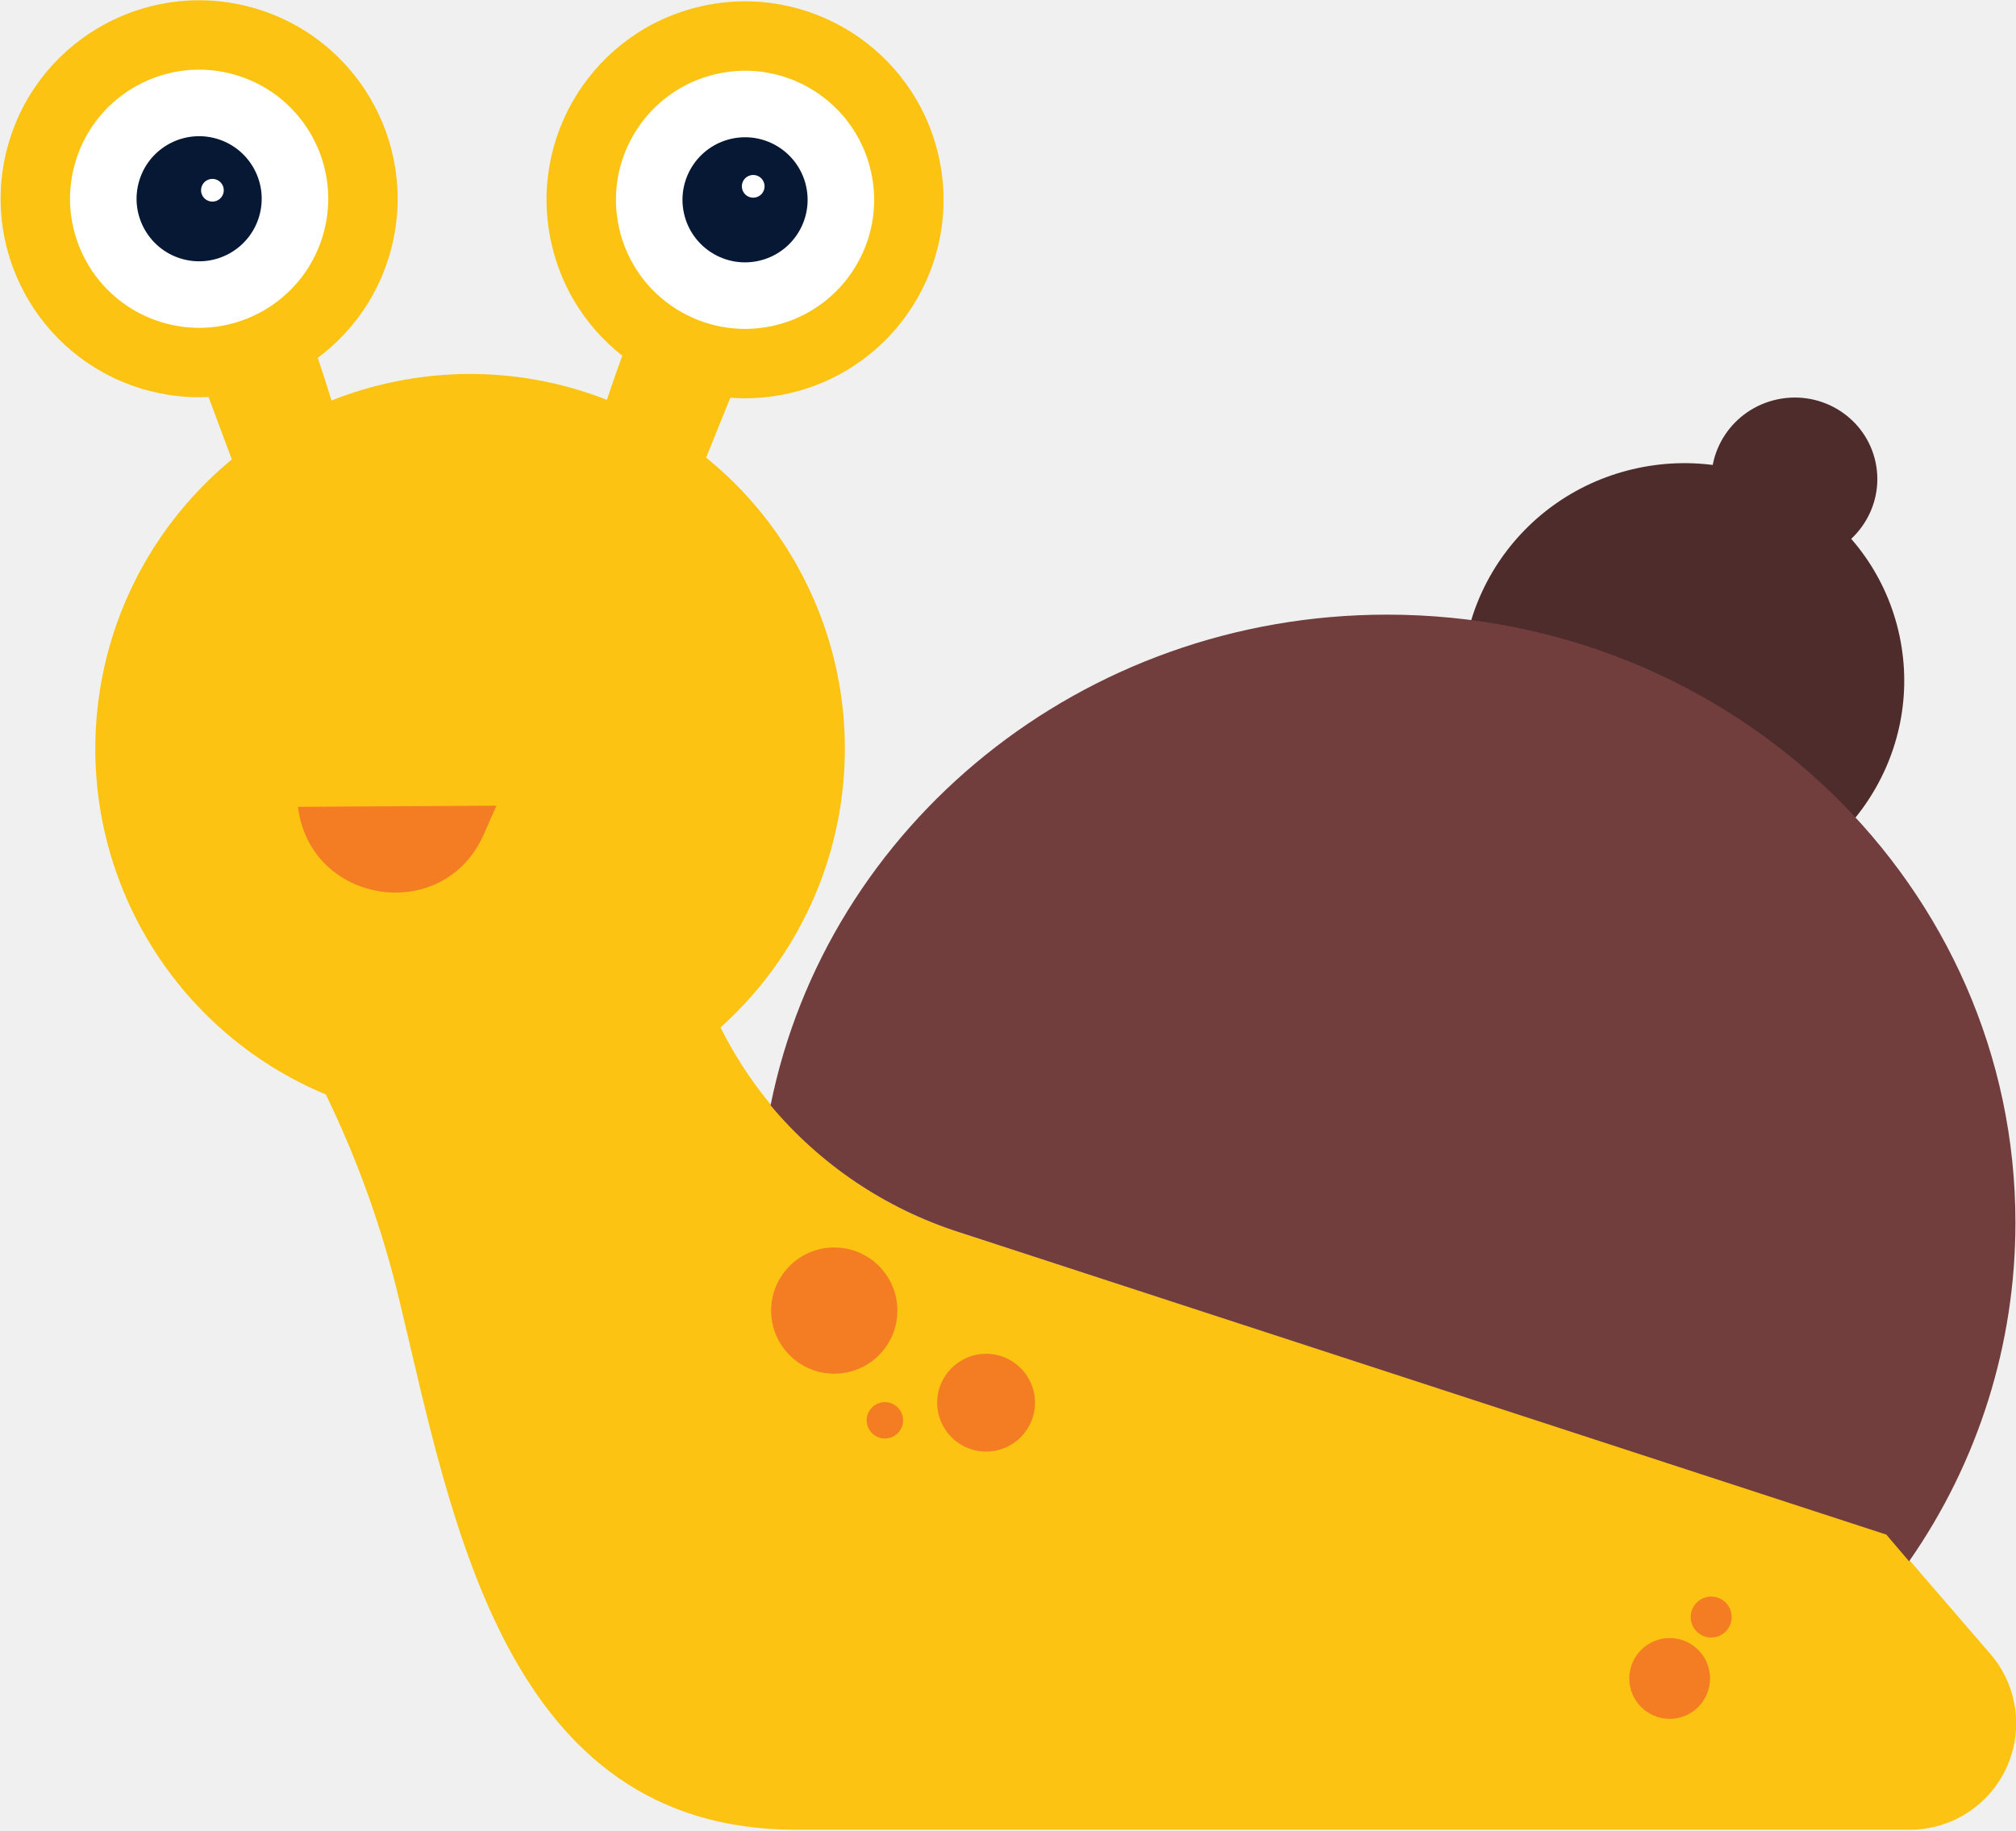
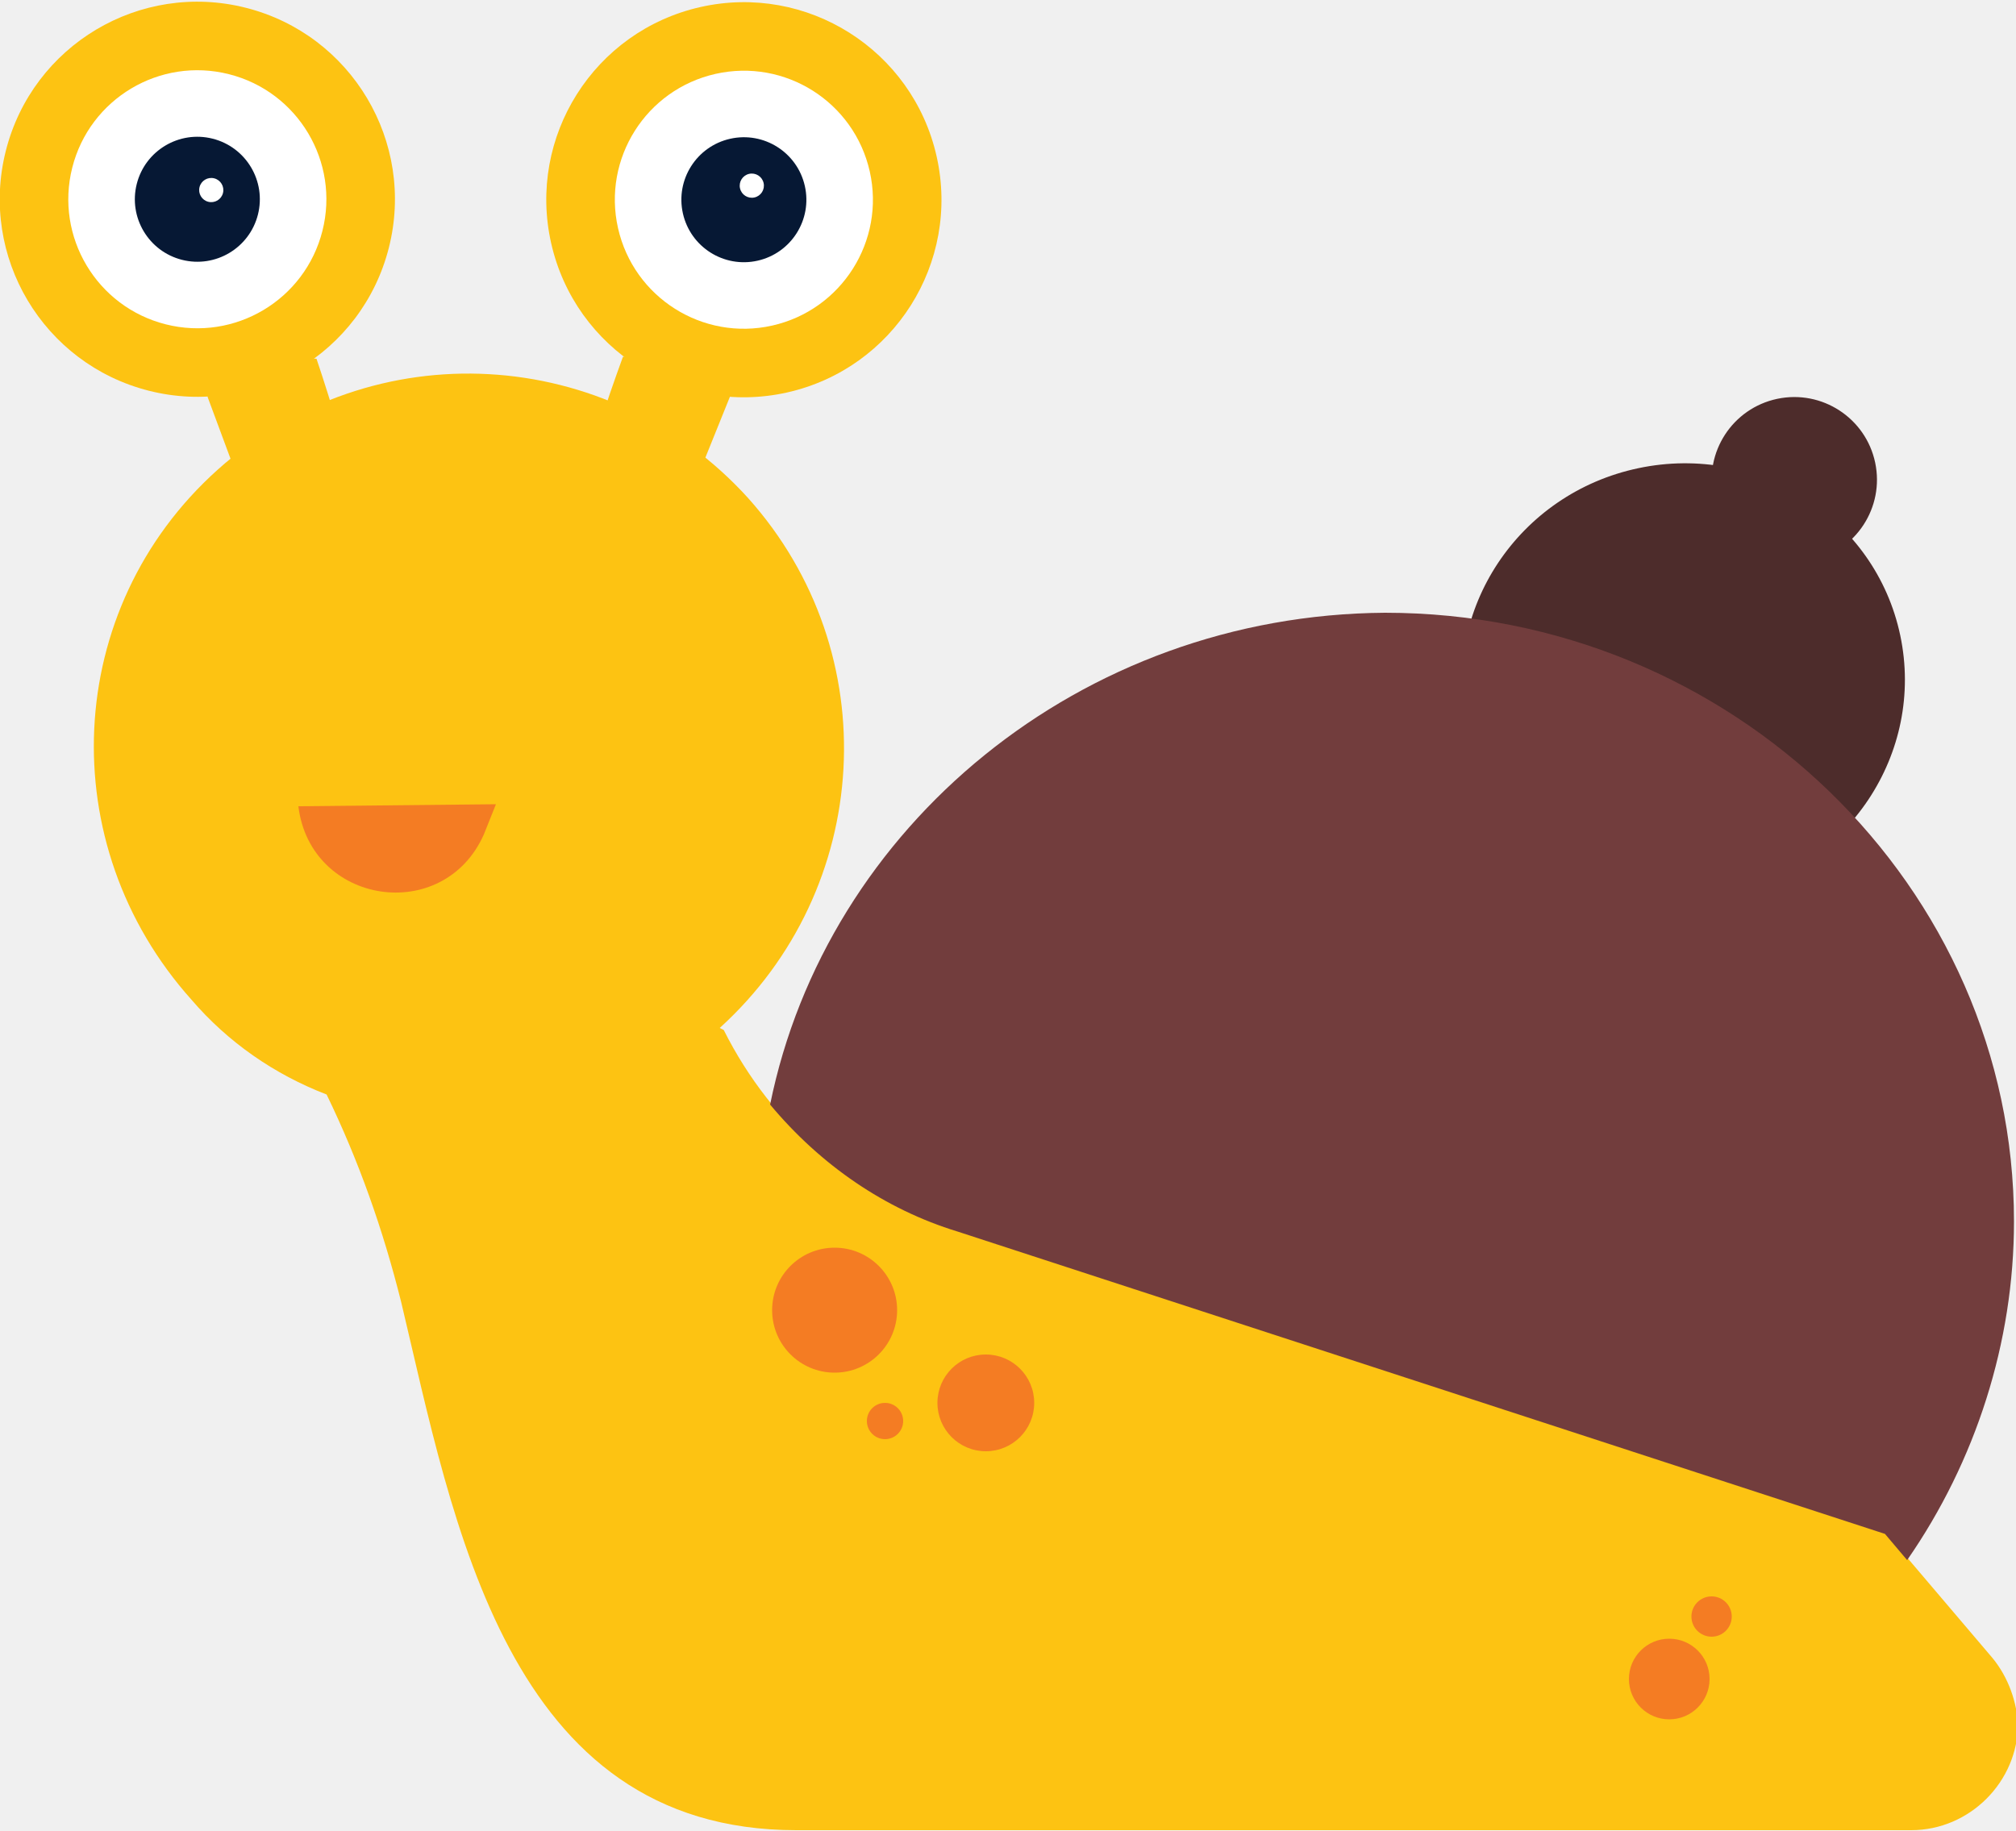
- <svg xmlns="http://www.w3.org/2000/svg" id="Layer_2" data-name="Layer 2" width="354.5" height="321.9" viewBox="0 0 354.5 321.9">
-   <defs>
-     <style>
-       .cls-1 {
-         fill: #4d2c2b;
-       }
- 
-       .cls-2 {
-         fill: #fdc312;
-       }
- 
-       .cls-3 {
-         fill: #723d3d;
-       }
- 
-       .cls-4 {
-         fill: #fff;
-       }
- 
-       .cls-5 {
-         fill: #061834;
-       }
- 
-       .cls-6 {
-         fill: #f47c23;
-       }
-     </style>
-   </defs>
+ <svg xmlns="http://www.w3.org/2000/svg" version="1.1" id="Layer_2" x="0px" y="0px" viewBox="0 0 100 90.8" style="enable-background:new 0 0 100 90.8;" xml:space="preserve">
+   <style type="text/css">
+ 	.st0{fill:#4D2C2B;}
+ 	.st1{fill:#FDC312;}
+ 	.st2{fill:#723D3D;}
+ 	.st3{fill:#FFFFFF;}
+ 	.st4{fill:#061834;}
+ 	.st5{fill:#F47C23;}
+ </style>
  <g>
-     <ellipse class="cls-1" cx="315.5" cy="84.4" rx="14.6" ry="14.4" transform="translate(-10.6 66.8) rotate(-11.9)" />
-     <ellipse class="cls-1" cx="296" cy="119.9" rx="38.9" ry="38.4" transform="translate(-18.4 63.6) rotate(-11.9)" />
-     <circle class="cls-2" cx="131" cy="35.1" r="34.9" transform="translate(-4.5 29.7) rotate(-12.7)" />
-     <path class="cls-2" d="M350,290.9l-18.2-21.1L168.6,216.7A71.3,71.3,0,0,1,127,181.3l-.3-.6a65.9,65.9,0,1,0-69.4,11.8,176.7,176.7,0,0,1,13,36.5c9.3,38.7,18.6,92.8,69.6,92.8H335.8A18.7,18.7,0,0,0,350,290.9Z" />
-     <path class="cls-3" d="M168.6,216.7l163.1,53.2,4,4.7a104,104,0,0,0,18.7-59.6c0-59-49.5-106.9-110.5-106.9-53.7,0-98.5,37.1-108.4,86.3A71.8,71.8,0,0,0,168.6,216.7Z" />
-     <circle class="cls-2" cx="35" cy="35" r="34.9" transform="translate(-7.5 60.3) rotate(-75.8)" />
-     <circle class="cls-4" cx="35" cy="35" r="22.7" transform="translate(-7.5 60.3) rotate(-75.8)" />
-     <circle class="cls-5" cx="35" cy="35" r="11" transform="translate(-7.5 60.3) rotate(-75.8)" />
-     <circle class="cls-4" cx="37.4" cy="33.5" r="2" transform="translate(-4.3 61.5) rotate(-75.8)" />
-     <circle class="cls-4" cx="131" cy="35.1" r="22.7" transform="translate(-4.5 29.7) rotate(-12.7)" />
-     <circle class="cls-5" cx="131" cy="35.1" r="11" transform="translate(-4.5 29.7) rotate(-12.7)" />
-     <circle class="cls-4" cx="132.5" cy="32.7" r="2" transform="translate(-4 30) rotate(-12.7)" />
-     <path class="cls-2" d="M36.7,69.9l8.2,22s16.2-2.6,17-5.7-6-23.2-6-23.2l-17.2-1Z" />
-     <path class="cls-2" d="M128.4,70l-8.8,21.8s-16.1-3.1-16.8-6.1,6.6-23.1,6.6-23.1l17.2-.6Z" />
-     <path class="cls-6" d="M52.4,141.9h0c2.1,17.2,25.5,20.8,32.6,5l2.3-5.2Z" />
-     <circle class="cls-6" cx="146.7" cy="230.5" r="11.1" />
-     <circle class="cls-6" cx="155.6" cy="249.8" r="3.2" />
-     <circle class="cls-6" cx="173.4" cy="246.7" r="8.6" />
-     <circle class="cls-6" cx="300.9" cy="284.4" r="3.6" />
-     <circle class="cls-6" cx="293.6" cy="295.2" r="7.1" />
+     <ellipse transform="matrix(0.9785 -0.2062 0.2062 0.9785 -2.991 18.8622)" class="st0" cx="89" cy="23.8" rx="4.1" ry="4.1" />
+     <ellipse transform="matrix(0.9785 -0.2062 0.2062 0.9785 -5.1784 17.9397)" class="st0" cx="83.5" cy="33.8" rx="11" ry="10.8" />
+     <ellipse transform="matrix(0.9755 -0.2198 0.2198 0.9755 -1.2733 8.3622)" class="st1" cx="36.9" cy="9.9" rx="9.8" ry="9.8" />
+     <path class="st1" d="M98.7,82.1l-5.1-6l-46-15c-5.1-1.6-9.3-5.2-11.7-10L35.7,51c7.6-6.9,8.3-18.6,1.4-26.3   c-6.9-7.6-18.6-8.3-26.3-1.4S2.6,41.9,9.5,49.6c1.8,2.1,4.1,3.7,6.7,4.7c1.6,3.3,2.8,6.7,3.7,10.3c2.6,10.9,5.2,26.2,19.6,26.2   h55.3c2.9,0,5.3-2.4,5.3-5.3C100,84.2,99.5,83,98.7,82.1z" />
+     <path class="st2" d="M47.5,61.1l46,15l1.1,1.3c3.4-4.9,5.3-10.8,5.3-16.8c0-16.6-14-30.2-31.2-30.2C53.6,30.5,41,41,38.2,54.8   C40.7,57.8,43.9,60,47.5,61.1z" />
+     <ellipse transform="matrix(0.2453 -0.9694 0.9694 0.2453 -2.1152 16.9818)" class="st1" cx="9.8" cy="9.8" rx="9.8" ry="9.8" />
+     <ellipse transform="matrix(0.2453 -0.9694 0.9694 0.2453 -2.1152 16.9818)" class="st3" cx="9.8" cy="9.8" rx="6.4" ry="6.4" />
+     <ellipse transform="matrix(0.2453 -0.9694 0.9694 0.2453 -2.1152 16.9818)" class="st4" cx="9.8" cy="9.8" rx="3.1" ry="3.1" />
+     <ellipse transform="matrix(0.2453 -0.9694 0.9694 0.2453 -1.2092 17.3021)" class="st3" cx="10.5" cy="9.4" rx="0.6" ry="0.6" />
+     <ellipse transform="matrix(0.9755 -0.2198 0.2198 0.9755 -1.2733 8.3622)" class="st3" cx="36.9" cy="9.9" rx="6.4" ry="6.4" />
+     <ellipse transform="matrix(0.9755 -0.2198 0.2198 0.9755 -1.2733 8.3622)" class="st4" cx="36.9" cy="9.9" rx="3.1" ry="3.1" />
+     <ellipse transform="matrix(0.9755 -0.2198 0.2198 0.9755 -1.1163 8.4349)" class="st3" cx="37.3" cy="9.2" rx="0.6" ry="0.6" />
+     <path class="st1" d="M10.3,19.7l2.3,6.2c0,0,4.6-0.7,4.8-1.6s-1.7-6.5-1.7-6.5l-4.9-0.3L10.3,19.7z" />
+     <path class="st1" d="M36.2,19.7l-2.5,6.2c0,0-4.5-0.9-4.7-1.7c-0.2-0.8,1.9-6.5,1.9-6.5l4.9-0.2L36.2,19.7z" />
+     <path class="st5" d="M14.8,40L14.8,40c0.6,4.9,7.2,5.9,9.2,1.4l0.6-1.5L14.8,40z" />
+     <circle class="st5" cx="41.4" cy="65" r="3.1" />
+     <circle class="st5" cx="43.9" cy="70.5" r="0.9" />
+     <circle class="st5" cx="48.9" cy="69.6" r="2.4" />
+     <circle class="st5" cx="84.9" cy="80.2" r="1" />
+     <circle class="st5" cx="82.8" cy="83.3" r="2" />
  </g>
</svg>
